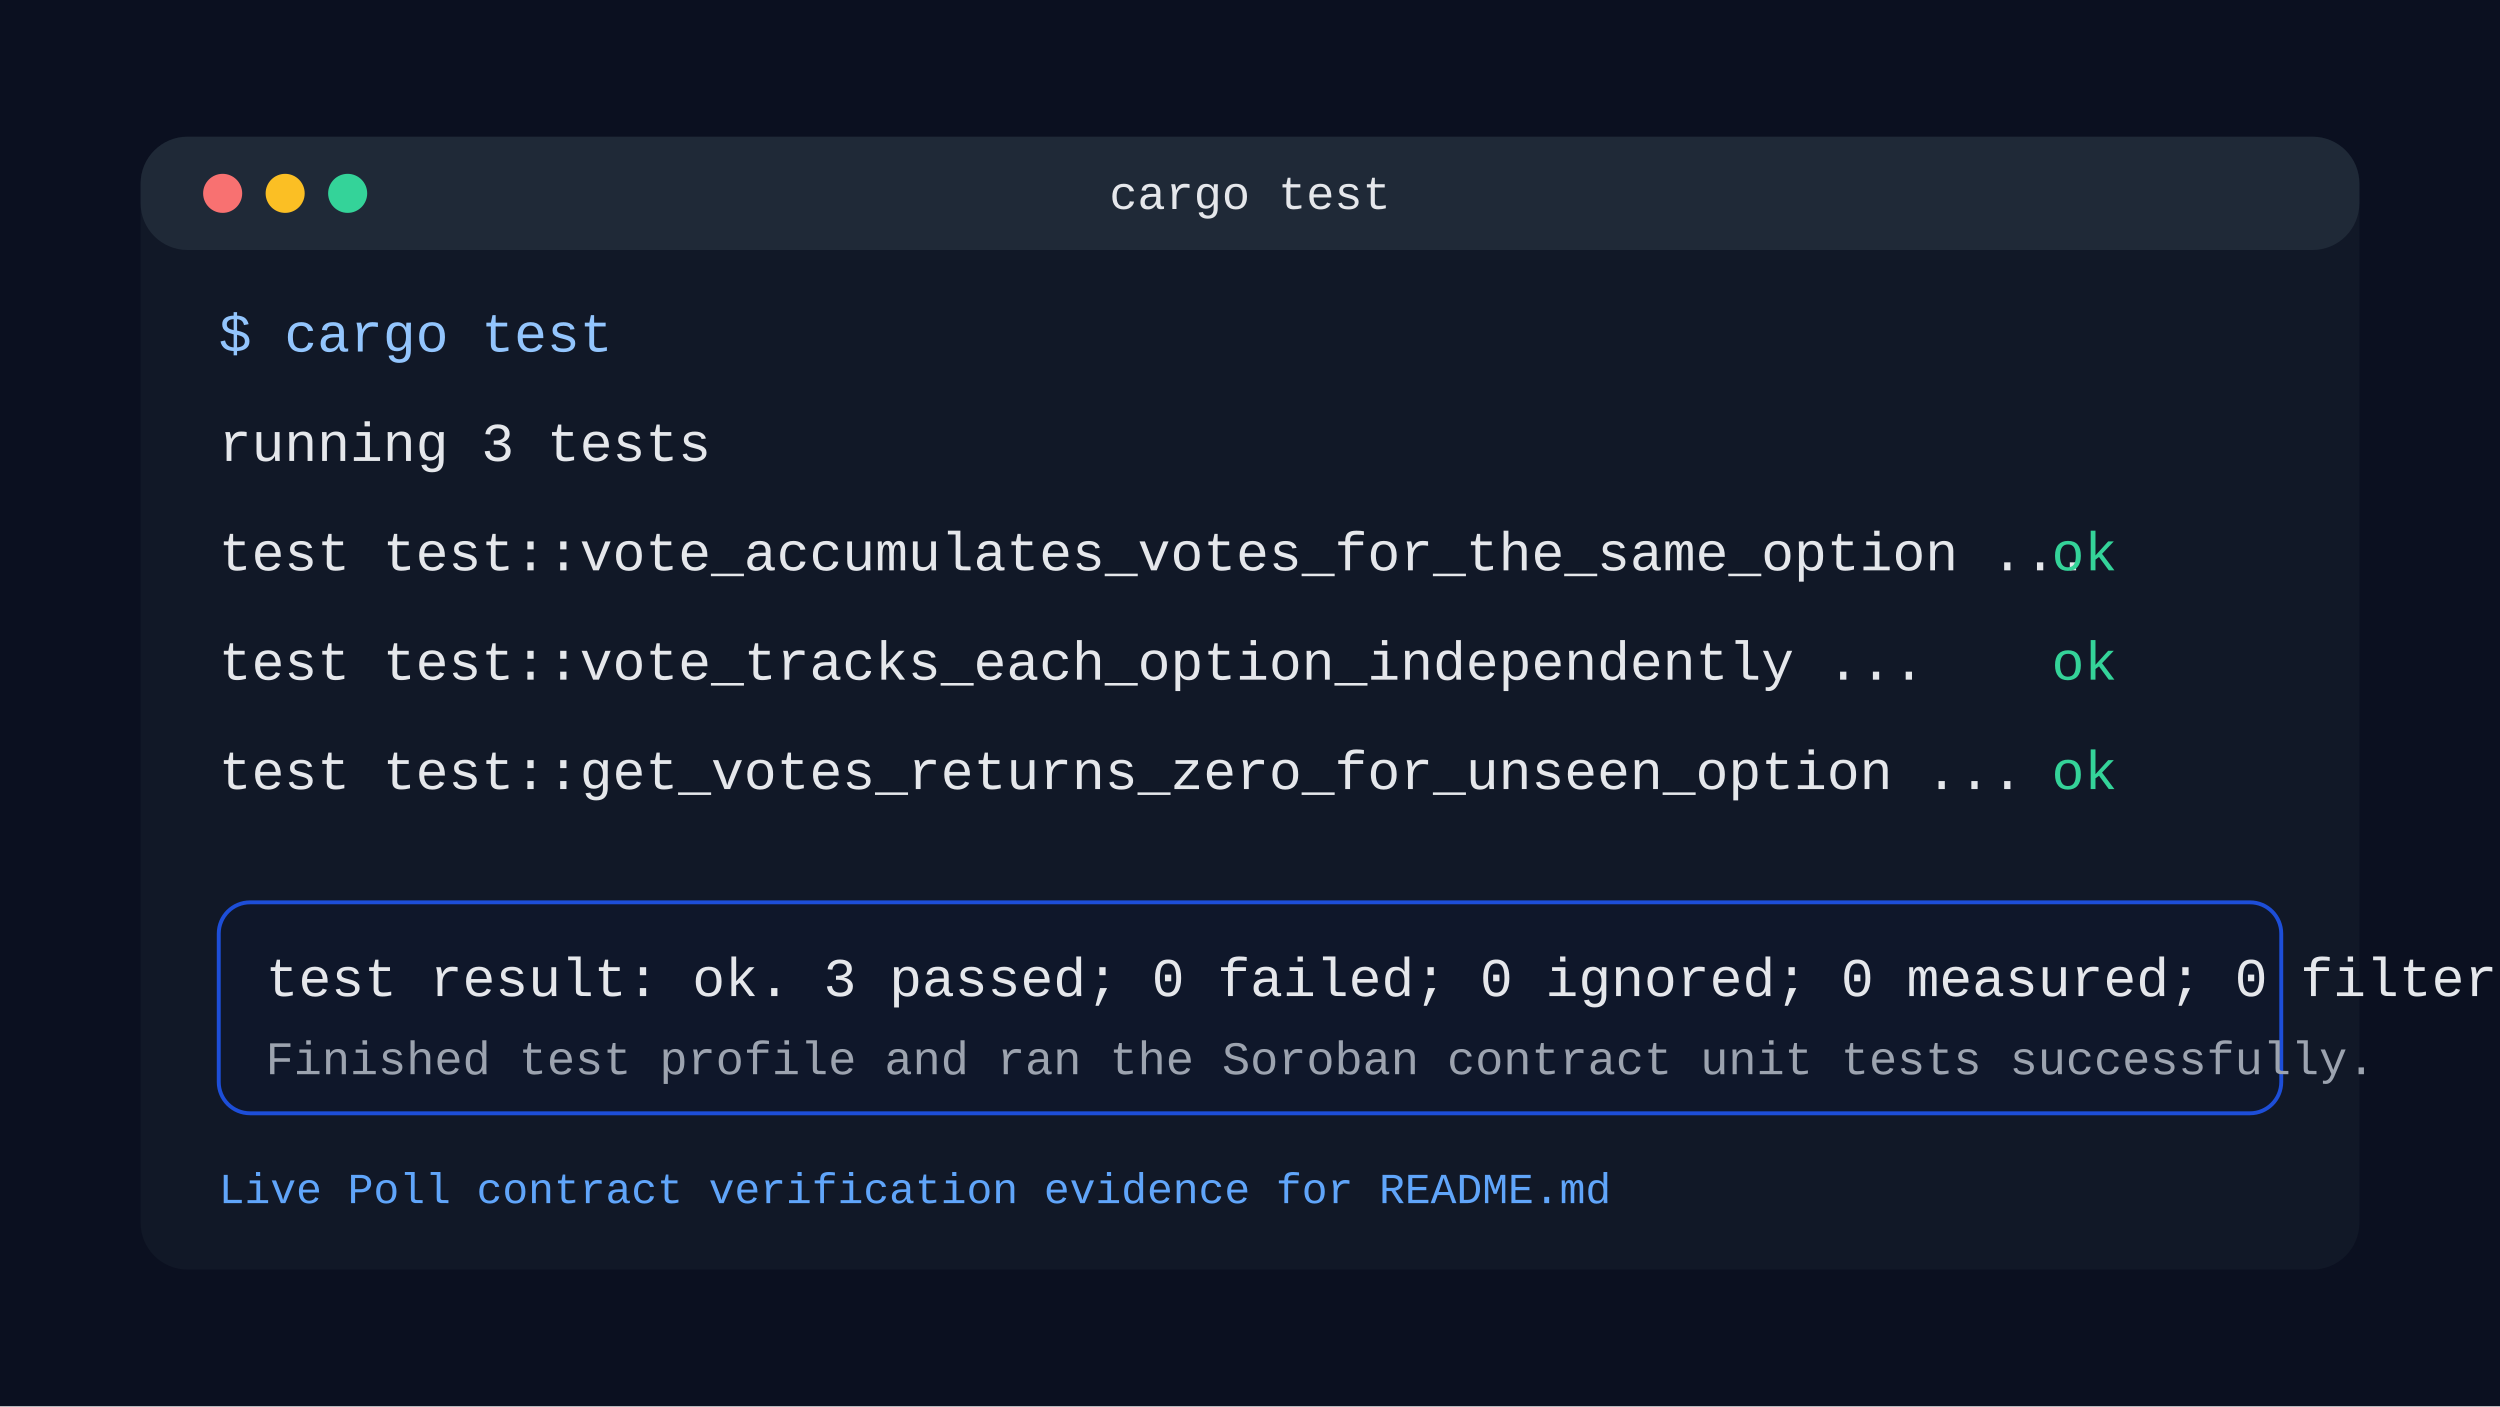
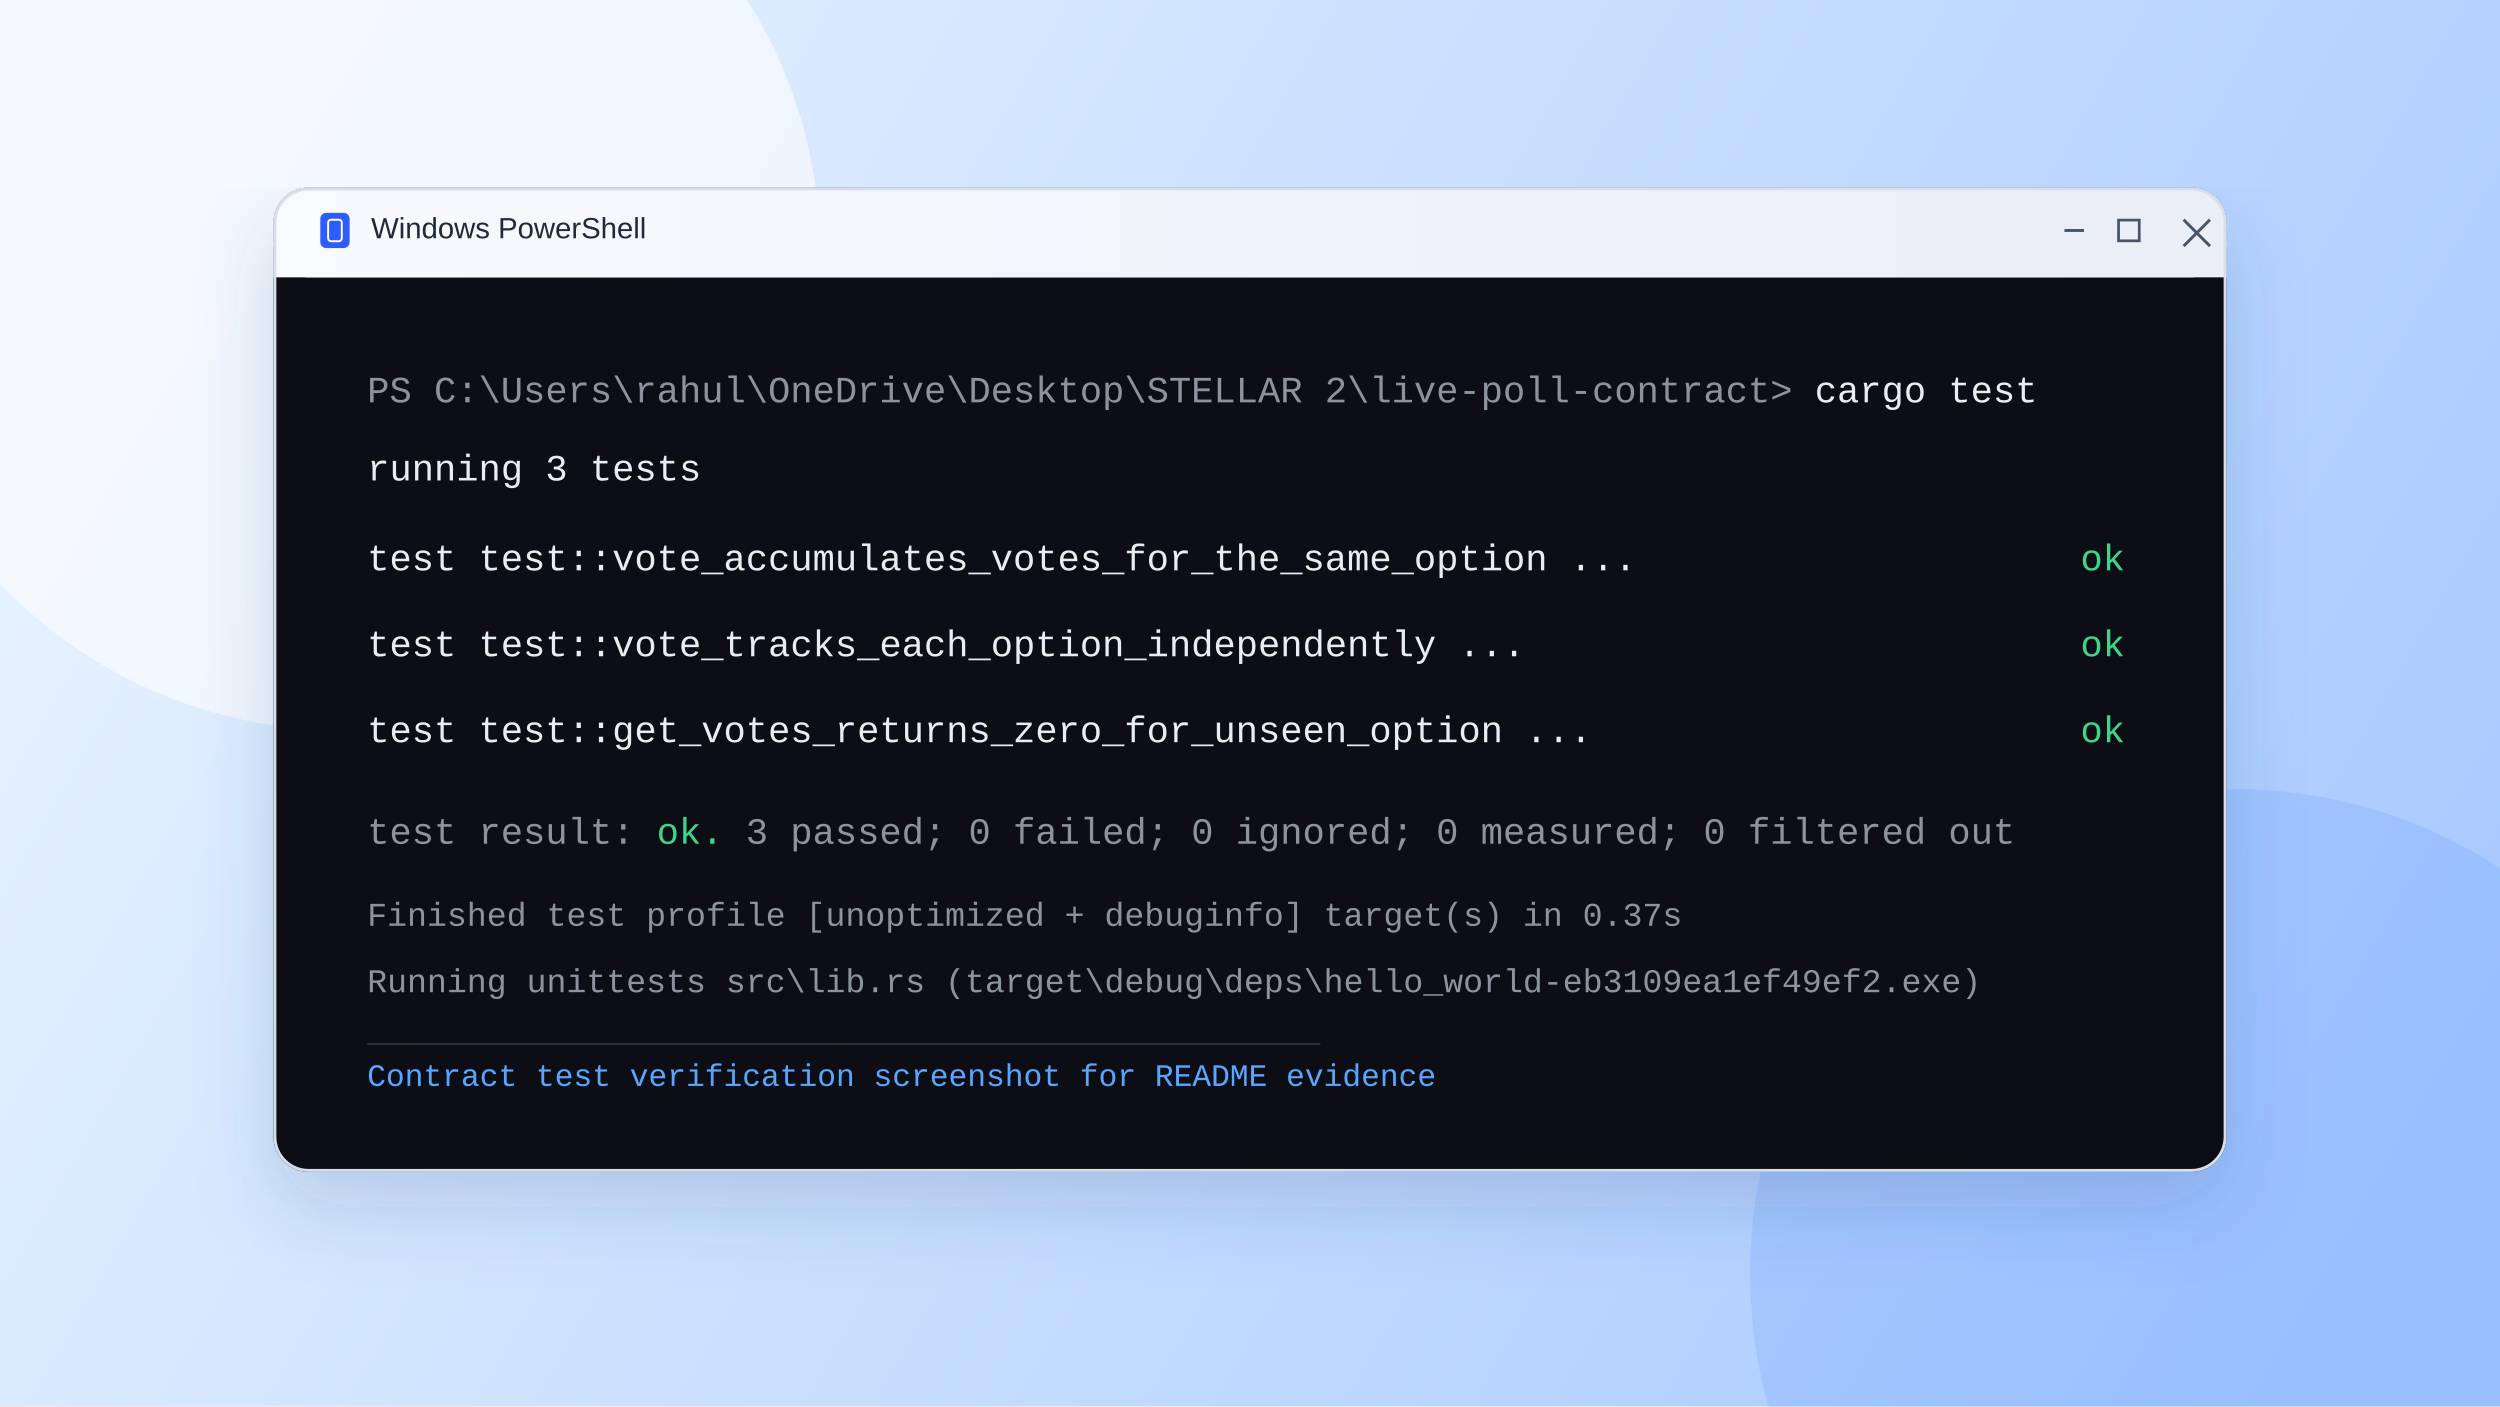
<svg xmlns="http://www.w3.org/2000/svg" width="1280" height="720" viewBox="0 0 1280 720" fill="none">
-   <rect width="1280" height="720" fill="#0B1020" />
-   <rect x="72" y="70" width="1136" height="580" rx="24" fill="#111827" />
-   <rect x="72" y="70" width="1136" height="58" rx="24" fill="#1F2937" />
-   <circle cx="114" cy="99" r="10" fill="#F87171" />
-   <circle cx="146" cy="99" r="10" fill="#FBBF24" />
-   <circle cx="178" cy="99" r="10" fill="#34D399" />
-   <text x="640" y="107" fill="#E5E7EB" font-family="Consolas, 'Courier New', monospace" font-size="24" text-anchor="middle">cargo test</text>
-   <text x="112" y="180" fill="#93C5FD" font-family="Consolas, 'Courier New', monospace" font-size="28">$ cargo test</text>
-   <text x="112" y="236" fill="#E5E7EB" font-family="Consolas, 'Courier New', monospace" font-size="28">running 3 tests</text>
-   <text x="112" y="292" fill="#E5E7EB" font-family="Consolas, 'Courier New', monospace" font-size="28">test test::vote_accumulates_votes_for_the_same_option ...</text>
-   <text x="1084" y="292" fill="#34D399" font-family="Consolas, 'Courier New', monospace" font-size="28" text-anchor="end">ok</text>
-   <text x="112" y="348" fill="#E5E7EB" font-family="Consolas, 'Courier New', monospace" font-size="28">test test::vote_tracks_each_option_independently ...</text>
-   <text x="1084" y="348" fill="#34D399" font-family="Consolas, 'Courier New', monospace" font-size="28" text-anchor="end">ok</text>
-   <text x="112" y="404" fill="#E5E7EB" font-family="Consolas, 'Courier New', monospace" font-size="28">test test::get_votes_returns_zero_for_unseen_option ...</text>
-   <text x="1084" y="404" fill="#34D399" font-family="Consolas, 'Courier New', monospace" font-size="28" text-anchor="end">ok</text>
-   <rect x="112" y="462" width="1056" height="108" rx="16" fill="#0F172A" stroke="#1D4ED8" stroke-width="2" />
-   <text x="136" y="510" fill="#E5E7EB" font-family="Consolas, 'Courier New', monospace" font-size="28">test result: ok. 3 passed; 0 failed; 0 ignored; 0 measured; 0 filtered out</text>
-   <text x="136" y="550" fill="#9CA3AF" font-family="Consolas, 'Courier New', monospace" font-size="24">Finished test profile and ran the Soroban contract unit tests successfully.</text>
-   <text x="112" y="616" fill="#60A5FA" font-family="Consolas, 'Courier New', monospace" font-size="22">Live Poll contract verification evidence for README.md</text>
+   <defs>
+     <linearGradient id="wallpaper" x1="86" y1="44" x2="1186" y2="676" gradientUnits="userSpaceOnUse">
+       <stop stop-color="#E7F3FF" />
+       <stop offset="1" stop-color="#A8C9FF" />
+     </linearGradient>
+     <linearGradient id="titlebar" x1="140" y1="112" x2="1140" y2="112" gradientUnits="userSpaceOnUse">
+       <stop stop-color="#F8FAFD" />
+       <stop offset="1" stop-color="#E9EEF7" />
+     </linearGradient>
+     <filter id="shadow" x="92" y="78" width="1096" height="584" filterUnits="userSpaceOnUse" color-interpolation-filters="sRGB">
+       <feDropShadow dx="0" dy="18" stdDeviation="20" flood-color="#254A84" flood-opacity="0.18" />
+     </filter>
+   </defs>
+   <rect width="1280" height="720" fill="url(#wallpaper)" />
+   <circle cx="176" cy="130" r="244" fill="#FFFFFF" fill-opacity="0.56" />
+   <circle cx="1144" cy="652" r="248" fill="#5A93FF" fill-opacity="0.18" />
+   <g filter="url(#shadow)">
+     <rect x="140" y="96" width="1000" height="504" rx="18" fill="#0C0F13" />
+     <rect x="140" y="96" width="1000" height="46" rx="18" fill="url(#titlebar)" />
+     <rect x="140" y="124" width="1000" height="18" fill="url(#titlebar)" />
+     <rect x="140.75" y="96.75" width="998.5" height="502.5" rx="17.25" stroke="#D6DFEB" stroke-width="1.5" />
+     <rect x="164" y="109" width="15" height="18" rx="3" fill="#2E5BFF" />
+     <rect x="168" y="112.5" width="7" height="11" rx="1.5" stroke="#FFFFFF" stroke-width="1" />
+     <text x="190" y="122" fill="#1E293B" font-family="'Segoe UI', Arial, sans-serif" font-size="15">Windows PowerShell</text>
+     <line x1="1057" y1="118" x2="1067" y2="118" stroke="#475569" stroke-width="1.5" />
+     <rect x="1084.7" y="112.7" width="10.6" height="10.6" stroke="#475569" stroke-width="1.4" />
+     <line x1="1118" y1="112.5" x2="1131.5" y2="126" stroke="#475569" stroke-width="1.5" />
+     <line x1="1131.5" y1="112.5" x2="1118" y2="126" stroke="#475569" stroke-width="1.5" />
+     <rect x="164" y="158" width="952" height="412" rx="10" fill="#0C0F13" />
+     <text x="188" y="206" font-family="Consolas, 'Courier New', monospace" font-size="19">
+       <tspan fill="#8B949E">PS C:\Users\rahul\OneDrive\Desktop\STELLAR 2\live-poll-contract&gt; </tspan>
+       <tspan fill="#E6EDF3">cargo test</tspan>
+     </text>
+     <text x="188" y="246" fill="#E6EDF3" font-family="Consolas, 'Courier New', monospace" font-size="19">running 3 tests</text>
+     <text x="188" y="292" fill="#E6EDF3" font-family="Consolas, 'Courier New', monospace" font-size="19">test test::vote_accumulates_votes_for_the_same_option ...</text>
+     <text x="1088" y="292" fill="#3DD68C" font-family="Consolas, 'Courier New', monospace" font-size="19" text-anchor="end">ok</text>
+     <text x="188" y="336" fill="#E6EDF3" font-family="Consolas, 'Courier New', monospace" font-size="19">test test::vote_tracks_each_option_independently ...</text>
+     <text x="1088" y="336" fill="#3DD68C" font-family="Consolas, 'Courier New', monospace" font-size="19" text-anchor="end">ok</text>
+     <text x="188" y="380" fill="#E6EDF3" font-family="Consolas, 'Courier New', monospace" font-size="19">test test::get_votes_returns_zero_for_unseen_option ...</text>
+     <text x="1088" y="380" fill="#3DD68C" font-family="Consolas, 'Courier New', monospace" font-size="19" text-anchor="end">ok</text>
+     <text x="188" y="432" font-family="Consolas, 'Courier New', monospace" font-size="19">
+       <tspan fill="#8B949E">test result: </tspan>
+       <tspan fill="#3DD68C">ok.</tspan>
+       <tspan fill="#8B949E"> 3 passed; 0 failed; 0 ignored; 0 measured; 0 filtered out</tspan>
+     </text>
+     <text x="188" y="474" fill="#8B949E" font-family="Consolas, 'Courier New', monospace" font-size="17">Finished test profile [unoptimized + debuginfo] target(s) in 0.37s</text>
+     <text x="188" y="508" fill="#8B949E" font-family="Consolas, 'Courier New', monospace" font-size="17">Running unittests src\lib.rs (target\debug\deps\hello_world-eb3109ea1ef49ef2.exe)</text>
+     <line x1="188" y1="534.5" x2="676" y2="534.5" stroke="#2B313B" stroke-width="1" />
+     <text x="188" y="556" fill="#58A6FF" font-family="Consolas, 'Courier New', monospace" font-size="16">Contract test verification screenshot for README evidence</text>
+   </g>
</svg>
